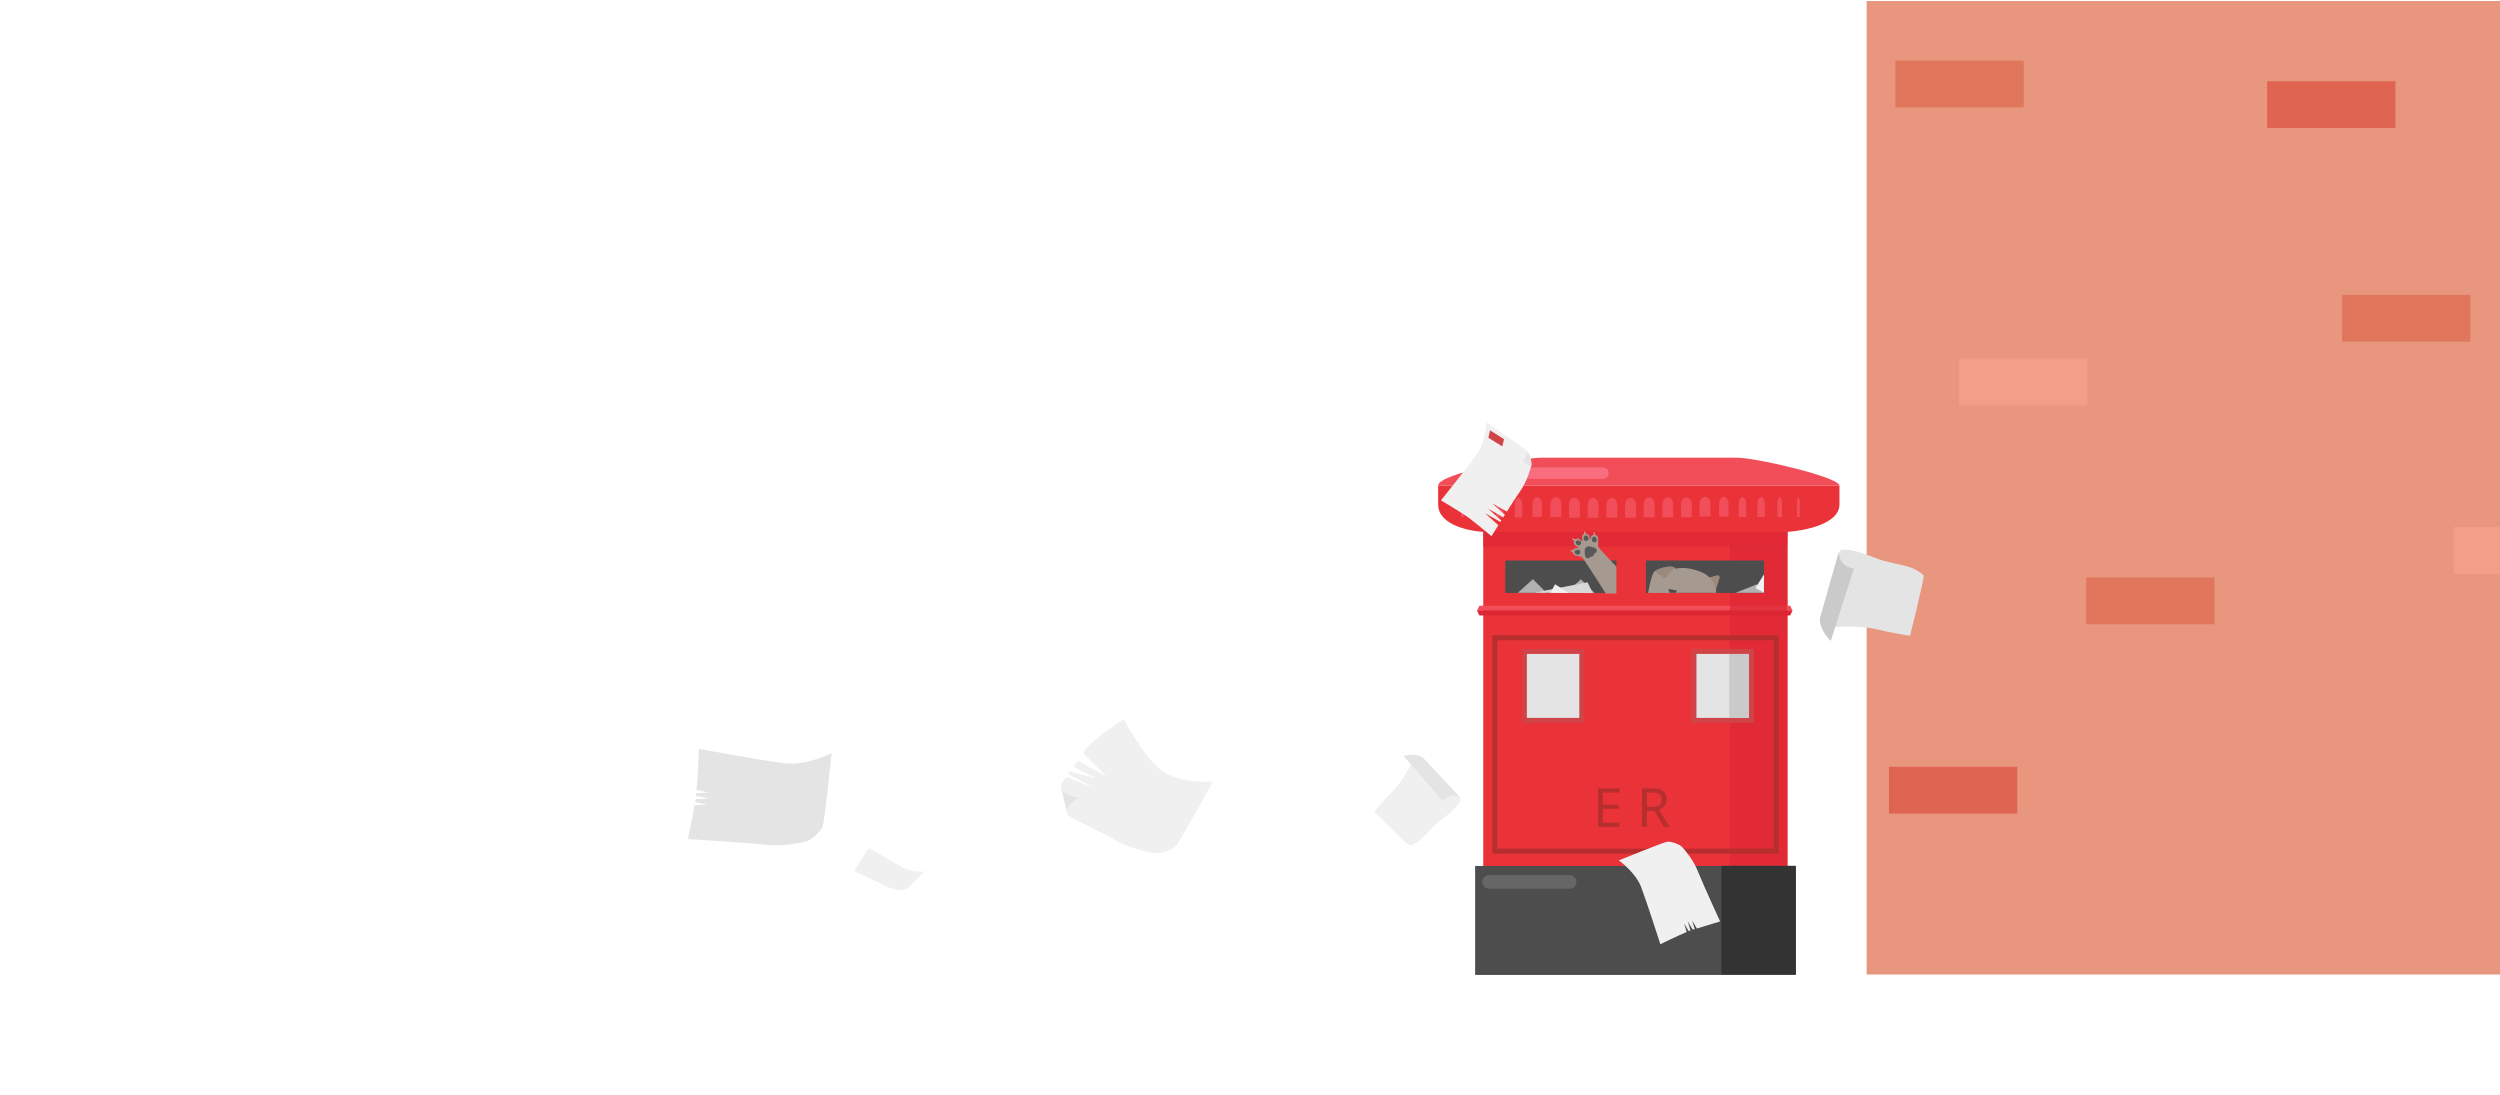
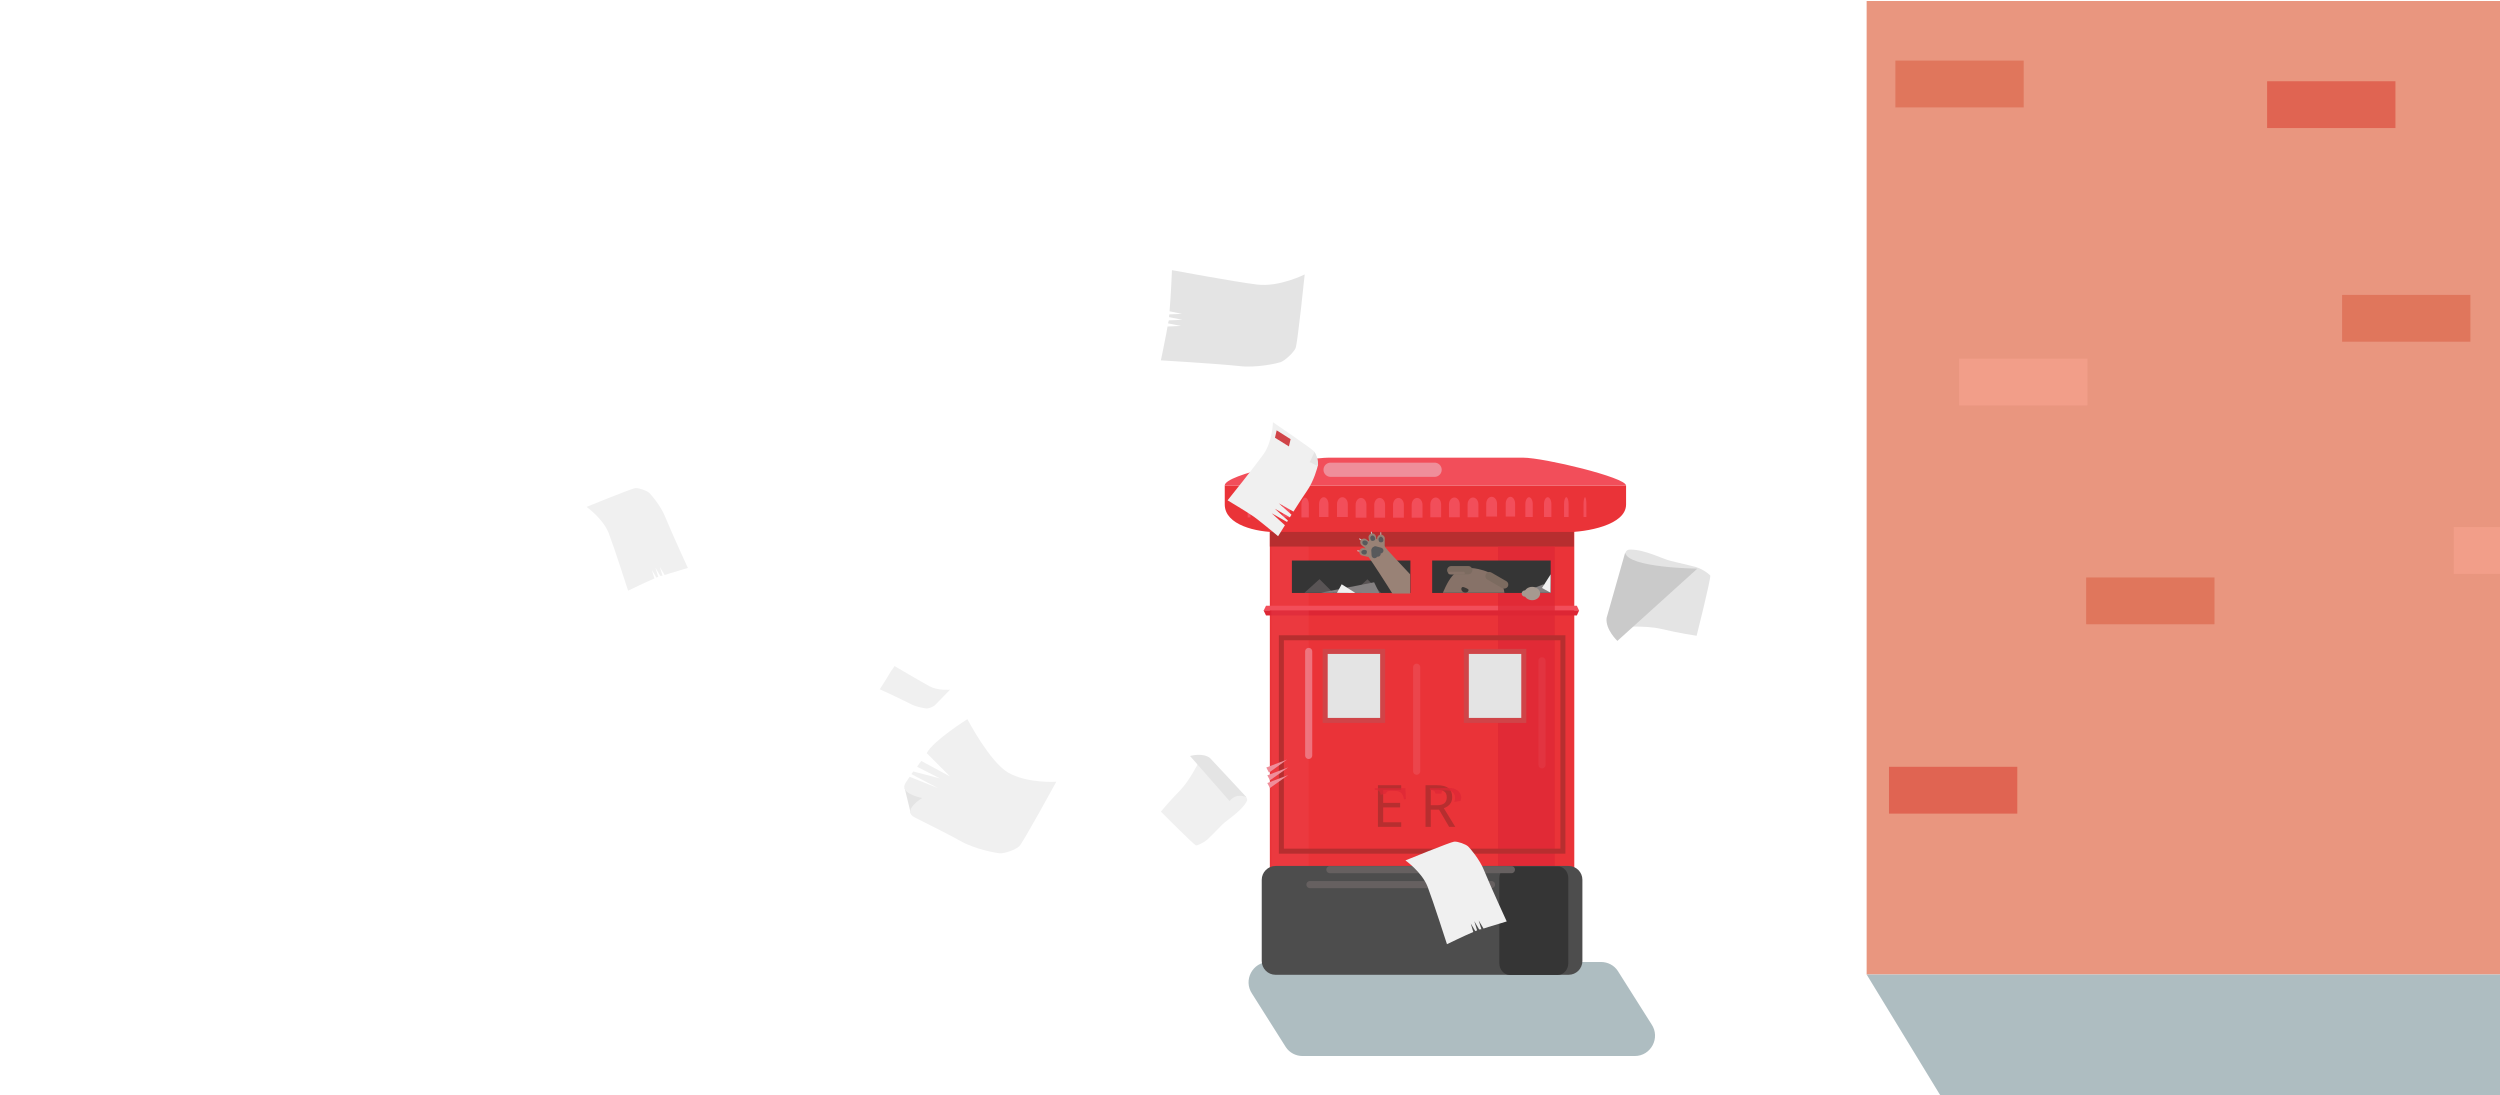
<svg xmlns="http://www.w3.org/2000/svg" version="1.1" id="Layer_1" x="0px" y="0px" viewBox="0 0 1757.3 769.2" style="enable-background:new 0 0 1757.3 769.2;" xml:space="preserve">
  <style type="text/css">
	.st0{fill:#E9967F;}
- 	.st1{opacity:0.8;}
- 	.st2{fill:#DD6E54;}
- 	.st3{fill:#F4A08C;}
- 	.st4{fill:#DD5847;}
- 	.st5{fill:#EA3338;}
- 	.st6{fill:#F24E5A;}
- 	.st7{opacity:0.7;fill:#DD2634;enable-background:new    ;}
- 	.st8{fill:#DD2634;}
- 	.st9{fill:#4D4D4D;}
- 	.st10{fill:none;stroke:#B72E2F;stroke-width:3.523;stroke-miterlimit:10;}
- 	.st11{fill:#E4E4E4;stroke:#D04448;stroke-width:3.523;stroke-miterlimit:10;}
- 	.st12{fill:#CACACA;}
- 	.st13{fill:#B72E2F;}
- 	.st14{font-family:'Marion-Regular';}
- 	.st15{font-size:37.902px;}
- 	.st16{fill:#333333;}
- 	.st17{fill:#666666;}
- 	.st18{fill:#F96E7F;}
- 	.st19{fill:#A69990;}
- 	.st20{fill:#58595B;}
- 	.st21{fill:#9B897C;}
- 	.st22{fill:#B1B1B1;}
- 	.st23{fill:#D8D8D8;}
- 	.st24{fill:#F0F0F0;}
- 	.st25{fill:#E4E4E4;}
- 	.st26{fill:#D04448;}
- 	.st27{display:none;fill:#F0F0F0;}
+ 	.st1{fill:#AEBDC1;}
+ 	.st2{opacity:0.8;}
+ 	.st3{fill:#DD6E54;}
+ 	.st4{fill:#F4A08C;}
+ 	.st5{fill:#DD5847;}
+ 	.st6{fill:#EA3338;}
+ 	.st7{fill:#F24E5A;}
+ 	.st8{fill:#B72E2F;}
+ 	.st9{fill:#DD2634;}
+ 	.st10{opacity:0.7;fill:#DD2634;enable-background:new    ;}
+ 	.st11{opacity:0.2;fill:#F24E5A;}
+ 	.st12{fill:#4D4D4D;}
+ 	.st13{fill:#353535;}
+ 	.st14{fill:none;stroke:#B72E2F;stroke-width:3.523;stroke-miterlimit:10;}
+ 	.st15{fill:#E4E4E4;stroke:#D04448;stroke-width:3.523;stroke-miterlimit:10;}
+ 	.st16{font-family:'Marion-Regular';}
+ 	.st17{font-size:41px;}
+ 	.st18{enable-background:new    ;}
+ 	.st19{fill:none;stroke:#666060;stroke-width:5;stroke-linecap:round;stroke-miterlimit:10;}
+ 	.st20{fill:#998276;}
+ 	.st21{fill:#CACACA;}
+ 	.st22{fill:#58595B;}
+ 	.st23{fill:#877268;}
+ 	.st24{fill:#595455;}
+ 	.st25{fill:#848081;}
+ 	.st26{fill:#F0F0F0;}
+ 	.st27{fill:#E4E4E4;}
+ 	.st28{fill:#D04448;}
+ 	.st29{fill:none;stroke:#EF8E9A;stroke-width:10;stroke-linecap:round;stroke-miterlimit:10;}
+ 	.st30{opacity:0.7;fill:none;stroke:#EF8E9A;stroke-width:5;stroke-linecap:round;stroke-miterlimit:10;}
+ 	.st31{opacity:0.2;fill:none;stroke:#EF8E9A;stroke-width:5;stroke-linecap:round;stroke-miterlimit:10;}
+ 	.st32{opacity:0.1;fill:none;stroke:#EF8E9A;stroke-width:5;stroke-linecap:round;stroke-miterlimit:10;}
+ 	.st33{fill:#EF8E9A;}
+ 	.st34{fill:#A69990;}
+ 	.st35{fill:#3A3735;}
+ 	.st36{fill:#7C6B60;}
</style>
  <g id="Layer3">
    <rect x="1312.1" y="0.7" class="st0" width="456.2" height="684.3" />
-     <g id="Layer_9" class="st1">
-       <rect x="1646.3" y="207.3" class="st2" width="90.2" height="32.9" />
-       <rect x="1332.3" y="42.6" class="st2" width="90.2" height="32.9" />
-       <rect x="1466.4" y="405.9" class="st2" width="90.2" height="32.9" />
-       <rect x="1377.1" y="252.1" class="st3" width="90.2" height="32.9" />
-       <rect x="1593.6" y="57.1" class="st4" width="90.2" height="32.9" />
-       <rect x="1327.8" y="539" class="st4" width="90.2" height="32.9" />
-       <rect x="1724.8" y="370.5" class="st3" width="90.2" height="32.9" />
+     <path class="st1" d="M1149.1,742.3H915.6c-4.7,0-9.2-2.3-11.8-6.3l-23.7-37.5c-6.4-9.5,0.4-22.3,11.8-22.3h233.5   c4.7,0,9.2,2.3,11.8,6.3l23.7,37.5C1167.3,729.5,1160.5,742.3,1149.1,742.3z" />
+     <path class="st1" d="M1312.1,685h458.2c7.3,0,14.1,4.1,18.2,10.8l31.8,52.7c9.9,16.4-0.6,38.5-18.2,38.5h-416.2   c-7.3,0-14.1-4.1-18.2-10.8" />
+     <g id="Layer_9" class="st2">
+       <rect x="1646.3" y="207.3" class="st3" width="90.2" height="32.9" />
+       <rect x="1332.3" y="42.6" class="st3" width="90.2" height="32.9" />
+       <rect x="1466.4" y="405.9" class="st3" width="90.2" height="32.9" />
+       <rect x="1377.1" y="252.1" class="st4" width="90.2" height="32.9" />
+       <rect x="1593.6" y="57.1" class="st5" width="90.2" height="32.9" />
+       <rect x="1327.8" y="539" class="st5" width="90.2" height="32.9" />
+       <rect x="1724.8" y="370.5" class="st4" width="90.2" height="32.9" />
    </g>
    <g id="Layer_2">
-       <rect x="1042.6" y="356.3" class="st5" width="214" height="261" />
-       <path class="st5" d="M1293,341.2v13.4c0,14.6-27.9,19.5-42.5,19.5H1048c-14.6,0-37.1-4.9-37.1-19.5v-13.4" />
-       <path class="st6" d="M1010.9,341.2c0-7.8,58.4-19.5,73-19.5h136.7c14.6,0,72.3,13.9,72.3,19.5" />
-       <rect x="1042.6" y="373.9" class="st7" width="213.7" height="10.3" />
-       <polygon class="st6" points="1260,429.3 1038.2,429.3 1039.9,425.8 1258.4,425.8   " />
-       <polygon class="st8" points="1038.2,429.1 1260,429.1 1258.4,432.6 1039.9,432.6   " />
-       <rect x="1216" y="383.1" class="st7" width="39.9" height="225.9" />
-       <rect x="1036.9" y="608.7" class="st9" width="225.5" height="76.6" />
-       <path class="st6" d="M1142.3,363.9v-9.1c0-2.6,1.7-4.8,3.8-4.8l0,0c2.1,0,3.8,2.2,3.8,4.8v9.1" />
-       <path class="st6" d="M1129.2,363.9v-9.1c0-2.6,1.7-4.8,3.8-4.8l0,0c2.1,0,3.8,2.2,3.8,4.8v9.1" />
-       <path class="st6" d="M1116,363.9v-9.1c0-2.6,1.7-4.8,3.8-4.8l0,0c2.1,0,3.8,2.2,3.8,4.8v9.1" />
-       <path class="st6" d="M1102.9,363.9v-9.1c0-2.6,1.7-4.8,3.8-4.8l0,0c2.1,0,3.8,2.2,3.8,4.8v9.1" />
-       <path class="st6" d="M1089.8,363.4v-9.1c0-2.6,1.7-4.8,3.8-4.8l0,0c2.1,0,3.8,2.2,3.8,4.8v9.1" />
-       <path class="st6" d="M1077.2,363.4v-9.1c0-2.6,1.5-4.8,3.3-4.8l0,0c1.8,0,3.3,2.2,3.3,4.8v9.1" />
-       <path class="st6" d="M1064.8,363.7v-9.1c0-2.6,1.2-4.8,2.6-4.8l0,0c1.4,0,2.6,2.2,2.6,4.8v9.1" />
-       <path class="st6" d="M1051.6,363.7v-9.1c0-2.6,1.2-4.8,2.6-4.8l0,0c1.4,0,2.6,2.2,2.6,4.8v9.1" />
-       <path class="st6" d="M1039.6,363.7v-9.1c0-2.6,0.7-4.8,1.6-4.8l0,0c0.9,0,1.6,2.2,1.6,4.8v9.1" />
-       <path class="st6" d="M1027,363.7v-9.1c0-2.6,0.4-4.8,1-4.8l0,0c0.5,0,1,2.2,1,4.8v9.1" />
-       <path class="st6" d="M1163,363.6v-9.1c0-2.6-1.7-4.8-3.8-4.8l0,0c-2.1,0-3.8,2.2-3.8,4.8v9.1" />
-       <path class="st6" d="M1176.1,363.6v-9.1c0-2.6-1.7-4.8-3.8-4.8l0,0c-2.1,0-3.8,2.2-3.8,4.8v9.1" />
-       <path class="st6" d="M1189.2,363.6v-9.1c0-2.6-1.7-4.8-3.8-4.8l0,0c-2.1,0-3.8,2.2-3.8,4.8v9.1" />
-       <path class="st6" d="M1202.3,363.1V354c0-2.6-1.7-4.8-3.8-4.8l0,0c-2.1,0-3.8,2.2-3.8,4.8v9.1" />
-       <path class="st6" d="M1215,363.1V354c0-2.6-1.5-4.8-3.3-4.8l0,0c-1.8,0-3.3,2.2-3.3,4.8v9.1" />
-       <path class="st6" d="M1227.4,363.4v-9.1c0-2.6-1.2-4.8-2.6-4.8l0,0c-1.4,0-2.6,2.2-2.6,4.8v9.1" />
-       <path class="st6" d="M1240.5,363.4v-9.1c0-2.6-1.2-4.8-2.6-4.8l0,0c-1.4,0-2.6,2.2-2.6,4.8v9.1" />
-       <path class="st6" d="M1252.6,363.4v-9.1c0-2.6-0.7-4.8-1.6-4.8l0,0c-0.9,0-1.6,2.2-1.6,4.8v9.1" />
-       <path class="st6" d="M1265.1,363.4v-9.1c0-2.6-0.4-4.8-1-4.8l0,0c-0.5,0-1,2.2-1,4.8v9.1" />
-       <rect x="1050.7" y="448.3" class="st10" width="197.9" height="150" />
-       <rect x="1071.5" y="457.9" class="st11" width="40.4" height="48.5" />
-       <rect x="1190.7" y="457.9" class="st11" width="40.4" height="48.5" />
-       <rect x="1215.5" y="459.7" class="st12" width="13.9" height="45" />
-       <text transform="matrix(1 0 0 1 1119.595 581.2248)" class="st13 st14 st15">E R</text>
-       <rect x="1210" y="608.6" class="st16" width="52.2" height="76.4" />
-       <path class="st17" d="M1103.3,624.7h-56.6c-2.6,0-4.8-2.2-4.8-4.8l0,0c0-2.6,2.2-4.8,4.8-4.8h56.6c2.6,0,4.8,2.2,4.8,4.8l0,0    C1108.1,622.6,1105.9,624.7,1103.3,624.7z" />
-       <path class="st18" d="M1126.7,336.6h-58.2c-2.2,0-4-1.8-4-4l0,0c0-2.2,1.8-4,4-4h58.2c2.2,0,4,1.8,4,4l0,0    C1130.7,334.8,1128.9,336.6,1126.7,336.6z" />
+       <rect x="892.6" y="356.3" class="st6" width="214" height="261" />
+       <path class="st6" d="M1143,341.2v13.4c0,14.6-27.9,19.5-42.5,19.5H898c-14.6,0-37.1-4.9-37.1-19.5v-13.4" />
+       <path class="st7" d="M860.9,341.2c0-7.8,58.4-19.5,73-19.5h136.7c14.6,0,72.3,13.9,72.3,19.5" />
+       <rect x="892.6" y="373.9" class="st8" width="213.7" height="10.3" />
+       <polygon class="st7" points="1110,429.3 888.2,429.3 889.9,425.8 1108.4,425.8   " />
+       <polygon class="st9" points="888.2,429.1 1110,429.1 1108.4,432.6 889.9,432.6   " />
+       <rect x="1053" y="384.2" class="st10" width="39.9" height="224.8" />
+       <rect x="893.7" y="384.2" class="st11" width="26.2" height="224.8" />
+       <path class="st12" d="M896.6,608.7h206c5.4,0,9.7,4.4,9.7,9.7v57.1c0,5.4-4.4,9.7-9.7,9.7h-206c-5.4,0-9.7-4.4-9.7-9.7v-57.1    C886.9,613.1,891.3,608.7,896.6,608.7z" />
+       <path class="st13" d="M1061.3,609h33.7c4.1,0,7.4,3.7,7.4,8.3V677c0,4.6-3.3,8.3-7.4,8.3h-33.7c-4.1,0-7.4-3.7-7.4-8.3v-59.8    C1053.9,612.7,1057.2,609,1061.3,609z" />
+       <path class="st7" d="M992.3,363.9v-9.1c0-2.6,1.7-4.8,3.8-4.8l0,0c2.1,0,3.8,2.2,3.8,4.8v9.1" />
+       <path class="st7" d="M979.2,363.9v-9.1c0-2.6,1.7-4.8,3.8-4.8l0,0c2.1,0,3.8,2.2,3.8,4.8v9.1" />
+       <path class="st7" d="M966,363.9v-9.1c0-2.6,1.7-4.8,3.8-4.8l0,0c2.1,0,3.8,2.2,3.8,4.8v9.1" />
+       <path class="st7" d="M952.9,363.9v-9.1c0-2.6,1.7-4.8,3.8-4.8l0,0c2.1,0,3.8,2.2,3.8,4.8v9.1" />
+       <path class="st7" d="M939.8,363.4v-9.1c0-2.6,1.7-4.8,3.8-4.8l0,0c2.1,0,3.8,2.2,3.8,4.8v9.1" />
+       <path class="st7" d="M927.2,363.4v-9.1c0-2.6,1.5-4.8,3.3-4.8l0,0c1.8,0,3.3,2.2,3.3,4.8v9.1" />
+       <path class="st7" d="M914.8,363.7v-9.1c0-2.6,1.2-4.8,2.6-4.8l0,0c1.4,0,2.6,2.2,2.6,4.8v9.1" />
+       <path class="st7" d="M901.6,363.7v-9.1c0-2.6,1.2-4.8,2.6-4.8l0,0c1.4,0,2.6,2.2,2.6,4.8v9.1" />
+       <path class="st7" d="M889.6,363.7v-9.1c0-2.6,0.7-4.8,1.6-4.8l0,0c0.9,0,1.6,2.2,1.6,4.8v9.1" />
+       <path class="st7" d="M877,363.7v-9.1c0-2.6,0.4-4.8,1-4.8l0,0c0.5,0,1,2.2,1,4.8v9.1" />
+       <path class="st7" d="M1013,363.6v-9.1c0-2.6-1.7-4.8-3.8-4.8l0,0c-2.1,0-3.8,2.2-3.8,4.8v9.1" />
+       <path class="st7" d="M1026.1,363.6v-9.1c0-2.6-1.7-4.8-3.8-4.8l0,0c-2.1,0-3.8,2.2-3.8,4.8v9.1" />
+       <path class="st7" d="M1039.2,363.6v-9.1c0-2.6-1.7-4.8-3.8-4.8l0,0c-2.1,0-3.8,2.2-3.8,4.8v9.1" />
+       <path class="st7" d="M1052.3,363.1V354c0-2.6-1.7-4.8-3.8-4.8l0,0c-2.1,0-3.8,2.2-3.8,4.8v9.1" />
+       <path class="st7" d="M1065,363.1V354c0-2.6-1.5-4.8-3.3-4.8l0,0c-1.8,0-3.3,2.2-3.3,4.8v9.1" />
+       <path class="st7" d="M1077.4,363.4v-9.1c0-2.6-1.2-4.8-2.6-4.8l0,0c-1.4,0-2.6,2.2-2.6,4.8v9.1" />
+       <path class="st7" d="M1090.5,363.4v-9.1c0-2.6-1.2-4.8-2.6-4.8l0,0c-1.4,0-2.6,2.2-2.6,4.8v9.1" />
+       <path class="st7" d="M1102.6,363.4v-9.1c0-2.6-0.7-4.8-1.6-4.8l0,0c-0.9,0-1.6,2.2-1.6,4.8v9.1" />
+       <path class="st7" d="M1115.1,363.4v-9.1c0-2.6-0.4-4.8-1-4.8l0,0c-0.5,0-1,2.2-1,4.8v9.1" />
+       <rect x="900.7" y="448.3" class="st14" width="197.9" height="150" />
+       <rect x="931.5" y="457.9" class="st15" width="40.4" height="48.5" />
+       <rect x="1030.7" y="457.9" class="st15" width="40.4" height="48.5" />
+       <text transform="matrix(1 0 0 1 964.5946 581.2248)" class="st8 st16 st17">E R</text>
+       <g class="st18">
+         <path class="st10" d="M982,561.9h1.5 M970.4,558.7c0-2.3-1.4-3.5-4.1-3.5V554h21.6l0.3,7.7l-1.3,0.2c-0.2-1.5-0.6-2.6-1.1-3.4     c-0.5-0.8-1.1-1.4-1.8-1.8s-1.5-0.6-2.4-0.7s-1.9-0.1-3-0.1h-1.1c-2.1,0-3.1,0.6-3.1,1.8" />
+         <path class="st10" d="M1009,557.9c0-1.7-1.3-2.6-3.9-2.6V554h5.1c0.9,0,1.7,0,2.3,0s1.2,0,1.8-0.1s1.2,0,1.9-0.1     c0.7,0,1.5,0,2.4,0c1.2,0,2.3,0.2,3.3,0.5c1,0.3,1.9,0.8,2.7,1.4c0.8,0.6,1.3,1.3,1.8,2.1c0.4,0.8,0.7,1.7,0.7,2.7     c0,1-0.2,1.8-0.5,2.5l-4.4,0.7c0.4-0.7,0.6-1.7,0.6-2.9c0-1-0.2-1.9-0.6-2.6c-0.4-0.7-0.8-1.2-1.4-1.6c-0.6-0.4-1.2-0.7-1.9-0.8     c-0.7-0.2-1.4-0.2-2.1-0.2h-2c-1,0-1.6,0.8-1.6,2.3H1009z" />
+       </g>
+       <line class="st19" x1="934.8" y1="611.3" x2="1062.4" y2="611.3" />
+       <line class="st19" x1="920.8" y1="621.8" x2="1048.4" y2="621.8" />
    </g>
    <g id="Layer_13">
-       <rect x="1058.1" y="394" class="st9" width="83.3" height="22.8" />
-       <rect x="1156.7" y="394" class="st9" width="83.3" height="22.8" />
-       <path class="st19" d="M1128.7,417.2c-3-5-14.6-22.9-16.6-25.5c-2.3-3-3.7-7.8-0.6-10.5l1.5-1.2c5.3-3.4,8.1,1.1,10.3,4.2    c2.5,3.6,25.1,26.6,30.2,33" />
-       <path class="st12" d="M1120.6,376.7L1120.6,376.7c-0.2,0-0.3-0.2-0.3-0.3v-2c0-0.2,0.2-0.3,0.3-0.3l0,0c0.2,0,0.3,0.2,0.3,0.3v2    C1121,376.5,1120.8,376.7,1120.6,376.7z" />
-       <path class="st12" d="M1114.3,376.4L1114.3,376.4c-0.2,0-0.4-0.1-0.4-0.3l-0.3-2c0-0.2,0.1-0.4,0.3-0.4l0,0c0.2,0,0.4,0.1,0.4,0.3    l0.3,2C1114.6,376.2,1114.4,376.4,1114.3,376.4z" />
-       <path class="st12" d="M1107.6,380.2L1107.6,380.2c-0.1,0.2-0.3,0.2-0.5,0.1l-1.6-1.2c-0.2-0.1-0.2-0.3-0.1-0.5l0,0    c0.1-0.2,0.3-0.2,0.5-0.1l1.6,1.2C1107.7,379.8,1107.7,380,1107.6,380.2z" />
-       <path class="st12" d="M1106.7,387.6L1106.7,387.6c0,0.2-0.2,0.3-0.4,0.3l-2-0.4c-0.2,0-0.3-0.2-0.3-0.4l0,0c0-0.2,0.2-0.3,0.4-0.3    l2,0.4C1106.6,387.2,1106.8,387.4,1106.7,387.6z" />
+       <rect x="908.1" y="394" class="st13" width="83.3" height="22.8" />
+       <rect x="1006.7" y="394" class="st13" width="83.3" height="22.8" />
      <g>
-         <path class="st20" d="M1115.3,384.5L1115.3,384.5c1-0.6,2.3-0.4,2.9,0.6l2,3c0.6,1,0.4,2.3-0.6,2.9l0,0c-1,0.6-2.3,0.4-2.9-0.6     l-2-3C1114.1,386.4,1114.3,385.1,1115.3,384.5z" />
-         <path class="st20" d="M1114.9,385.6L1114.9,385.6c0.3-1.1,1.4-1.8,2.5-1.5l3.5,0.9c1.1,0.3,1.8,1.4,1.5,2.5l0,0     c-0.3,1.1-1.4,1.8-2.5,1.5l-3.5-0.9C1115.3,387.9,1114.6,386.7,1114.9,385.6z" />
-         <path class="st20" d="M1115.9,384.6L1115.9,384.6c1.1-0.1,2.1,0.8,2.2,2l0.2,3.6c0.1,1.1-0.8,2.1-2,2.2l0,0     c-1.1,0.1-2.1-0.8-2.2-2l-0.2-3.6C1113.9,385.6,1114.8,384.7,1115.9,384.6z" />
+         <path class="st20" d="M991.2,403.7v13.5h-12.5c-3-5-14.6-22.9-16.6-25.5c-2.3-3-3.7-7.8-0.6-10.5l1.5-1.2     c5.3-3.4,8.1,1.1,10.3,4.2C974.8,386.3,983.4,395.4,991.2,403.7z" />
+         <path class="st21" d="M970.6,376.7L970.6,376.7c-0.2,0-0.3-0.2-0.3-0.3v-2c0-0.2,0.2-0.3,0.3-0.3l0,0c0.2,0,0.3,0.2,0.3,0.3v2     C971,376.5,970.8,376.7,970.6,376.7z" />
+         <path class="st21" d="M964.3,376.4L964.3,376.4c-0.2,0-0.4-0.1-0.4-0.3l-0.3-2c0-0.2,0.1-0.4,0.3-0.4l0,0c0.2,0,0.4,0.1,0.4,0.3     l0.3,2C964.6,376.2,964.4,376.4,964.3,376.4z" />
+         <path class="st21" d="M957.6,380.2L957.6,380.2c-0.1,0.2-0.3,0.2-0.5,0.1l-1.6-1.2c-0.2-0.1-0.2-0.3-0.1-0.5l0,0     c0.1-0.2,0.3-0.2,0.5-0.1l1.6,1.2C957.7,379.8,957.7,380,957.6,380.2z" />
+         <path class="st21" d="M956.7,387.6L956.7,387.6c0,0.2-0.2,0.3-0.4,0.3l-2-0.4c-0.2,0-0.3-0.2-0.3-0.4l0,0c0-0.2,0.2-0.3,0.4-0.3     l2,0.4C956.6,387.2,956.8,387.4,956.7,387.6z" />
+         <g>
+           <path class="st22" d="M965.3,384.5L965.3,384.5c1-0.6,2.3-0.4,2.9,0.6l2,3c0.6,1,0.4,2.3-0.6,2.9l0,0c-1,0.6-2.3,0.4-2.9-0.6      l-2-3C964.1,386.4,964.3,385.1,965.3,384.5z" />
+           <path class="st22" d="M964.9,385.6L964.9,385.6c0.3-1.1,1.4-1.8,2.5-1.5l3.5,0.9c1.1,0.3,1.8,1.4,1.5,2.5l0,0      c-0.3,1.1-1.4,1.8-2.5,1.5l-3.5-0.9C965.3,387.9,964.6,386.7,964.9,385.6z" />
+           <path class="st22" d="M965.9,384.6L965.9,384.6c1.1-0.1,2.1,0.8,2.2,2l0.2,3.6c0.1,1.1-0.8,2.1-2,2.2l0,0      c-1.1,0.1-2.1-0.8-2.2-2l-0.2-3.6C963.9,385.6,964.8,384.7,965.9,384.6z" />
+         </g>
+         <path class="st20" d="M962.1,391.6l-4.6-1.1c-1.4-0.3-2.3-1.8-2-3.2l0,0c0.3-1.4,1.8-2.3,3.2-2l3.3,0.9" />
+         <path class="st22" d="M960.8,388.1l-0.1,0.6c-0.1,0.7-0.9,1.2-1.6,1.1l-0.9-0.1c-0.7-0.1-1.5-1.2-1.3-1.9l0,0     c0.1-0.7,1.3-1.4,2.1-1.3l0.8,0.1C960.5,386.7,961,387.4,960.8,388.1z" />
+         <path class="st20" d="M961,386.1l-3.8-2.8c-1.2-0.9-1.4-2.6-0.5-3.7l0,0c0.9-1.2,2.6-1.4,3.7-0.5l2.7,2.1" />
+         <path class="st22" d="M961.2,382.3l-0.3,0.5c-0.4,0.6-1.3,0.8-1.9,0.4l-0.7-0.4c-0.6-0.4-0.9-1.7-0.5-2.3l0,0     c0.4-0.6,1.8-0.8,2.4-0.4l0.7,0.4C961.5,380.9,961.7,381.7,961.2,382.3z" />
+         <path class="st20" d="M962.9,382.7l-0.9-4.6c-0.3-1.4,0.7-2.8,2.1-3.1l0,0c1.4-0.3,2.8,0.7,3.1,2.1l0.5,3.4" />
+         <path class="st22" d="M965.6,380.1l-0.6,0.1c-0.7,0.2-1.5-0.3-1.6-1l-0.2-0.8c-0.2-0.7,0.5-1.8,1.2-2l0,0c0.7-0.2,1.8,0.6,2,1.3     l0.2,0.7C966.8,379.2,966.3,379.9,965.6,380.1z" />
+         <path class="st20" d="M968,383.2v-4.7c0-1.5,1.2-2.7,2.7-2.7l0,0c1.5,0,2.7,1.2,2.7,2.7l-0.1,6.2" />
+         <path class="st22" d="M971.1,381.2h-0.6c-0.7,0-1.4-0.6-1.4-1.3L969,379c0-0.7,0.8-1.7,1.6-1.8l0,0c0.7,0,1.7,1,1.7,1.7l0.1,0.8     C972.5,380.5,971.9,381.1,971.1,381.2z" />
      </g>
-       <path class="st19" d="M1112.1,391.6l-4.6-1.1c-1.4-0.3-2.3-1.8-2-3.2l0,0c0.3-1.4,1.8-2.3,3.2-2l3.3,0.9" />
-       <path class="st20" d="M1110.8,388.1l-0.1,0.6c-0.1,0.7-0.9,1.2-1.6,1.1l-0.9-0.1c-0.7-0.1-1.5-1.2-1.3-1.9l0,0    c0.1-0.7,1.3-1.4,2.1-1.3l0.8,0.1C1110.5,386.7,1111,387.4,1110.8,388.1z" />
-       <path class="st19" d="M1111,386.1l-3.8-2.8c-1.2-0.9-1.4-2.6-0.5-3.7l0,0c0.9-1.2,2.6-1.4,3.7-0.5l2.7,2.1" />
-       <path class="st20" d="M1111.2,382.3l-0.3,0.5c-0.4,0.6-1.3,0.8-1.9,0.4l-0.7-0.4c-0.6-0.4-0.9-1.7-0.5-2.3l0,0    c0.4-0.6,1.8-0.8,2.4-0.4l0.7,0.4C1111.5,380.9,1111.7,381.7,1111.2,382.3z" />
-       <path class="st19" d="M1112.9,382.7l-0.9-4.6c-0.3-1.4,0.7-2.8,2.1-3.1l0,0c1.4-0.3,2.8,0.7,3.1,2.1l0.5,3.4" />
-       <path class="st20" d="M1115.6,380.1l-0.6,0.1c-0.7,0.2-1.5-0.3-1.6-1l-0.2-0.8c-0.2-0.7,0.5-1.8,1.2-2l0,0c0.7-0.2,1.8,0.6,2,1.3    l0.2,0.7C1116.8,379.2,1116.3,379.9,1115.6,380.1z" />
-       <path class="st19" d="M1118,383.2v-4.7c0-1.5,1.2-2.7,2.7-2.7l0,0c1.5,0,2.7,1.2,2.7,2.7l-0.1,6.2" />
-       <path class="st20" d="M1121.1,381.2h-0.6c-0.7,0-1.4-0.6-1.4-1.3l-0.1-0.9c0-0.7,0.8-1.7,1.6-1.8l0,0c0.7,0,1.7,1,1.7,1.7l0.1,0.8    C1122.5,380.5,1121.9,381.1,1121.1,381.2z" />
-       <path class="st21" d="M1205.7,416l2.9-9.2c0.7-1.2-0.4-2.8-1.7-2.4l-13,3.7c0,0,0,1.9,5,5.1C1202.4,415.5,1205.7,416,1205.7,416z" />
-       <path class="st19" d="M1159.2,416.7c5.4-12.6,15.7-19.9,30-16.7c11.1,2.5,16,7.3,17.3,16.7" />
-       <path class="st19" d="M1172.8,416.7l8.4-4.8c0.7-0.5,0.9-1.5,0.4-2.2c0,0-2.3-9.5-4.9-10.9c-3.2-1.8-13.2,1.7-14.1,3.2    c-2.4,4-4.1,14.8-4.1,14.8" />
-       <rect x="1136.2" y="385.2" class="st5" width="20.7" height="36.4" />
-       <path class="st21" d="M1162.9,401.7c0,0,4.3,3,5.8,3.9c1.2,0.7,2.3,1,3-0.2l5.3-6.5c0,0-1.4-1.3-7.1-0.1    C1165.6,399.6,1162.9,401.7,1162.9,401.7z" />
-       <path class="st9" d="M1178.7,415.1c-0.1,0.7-0.5,1.2-1,1.6h-3.8c-0.7-0.6-1.1-1.7-0.9-2.7" />
-       <polygon class="st22" points="1066.9,416.7 1077.5,407.1 1087.1,416.7   " />
-       <polygon class="st22" points="1219.9,416.7 1234.9,410.7 1240.1,416.7   " />
-       <polygon class="st22" points="1101.3,416.4 1111.2,407.2 1120.8,416.8   " />
-       <polygon class="st23" points="1078.5,416.6 1115.9,409.3 1119.6,416.9   " />
-       <polygon class="st24" points="1089.8,416.7 1093.1,410.7 1102.7,416.8   " />
-       <polygon class="st24" points="1239.9,416.6 1233.9,413.3 1240,403.7   " />
+       <path class="st23" d="M1014.2,416.7c5.4-12.6,10.7-19.9,25-16.7c11.1,2.5,17,7.3,18.3,16.7" />
+       <polygon class="st24" points="916.9,416.7 927.5,407.1 937.1,416.7   " />
+       <polygon class="st25" points="1069.9,416.7 1084.9,410.7 1090.1,416.7   " />
+       <polygon class="st24" points="951.3,416.4 961.2,407.2 970.8,416.8   " />
+       <polygon class="st25" points="928.5,416.6 965.9,409.3 969.6,416.9   " />
+       <polygon class="st26" points="939.8,416.7 943.1,410.7 952.7,416.8   " />
+       <polygon class="st26" points="1089.9,416.6 1083.9,413.3 1090,403.7   " />
    </g>
    <g id="Layer_15">
-       <path class="st24" d="M1005.5,551.4c0.8,0.7,1.6,1.4,2.5,2.2c4.5,3.9,4.5,4.5,4.5,4.5s17.5-0.7,13.6,5.7    c-4.3,7.1-13.7,12.5-17.1,16c-5.7,5.8-9.1,9.3-10.2,10.2c-3.7,3.2-7.9,4.4-8.1,4.3c-2.1-1-24.7-23.8-24.7-23.8s6.2-7.5,13.4-14.8    c6.8-7,12.8-19.2,12.8-19.2s3.7,5.5,8.2,10.2" />
-       <path class="st25" d="M1026.3,560.5c0,0-25.7-27.7-25.8-27.7c-5.2-4-14-1.4-14-1.4l27.8,31.7    C1014.3,563.1,1018.4,556.9,1026.3,560.5z" />
-       <path class="st24" d="M1073.8,317.4c-1.5-1.9-29-20.6-29-20.6s-0.4,13.7-6.6,22.4c-5.9,8.3-25.3,32.5-25.3,32.5    s14.1,8.4,18.6,11.6c1.5,1.1,4.1,3.1,6.8,5.3c4.9,3.9,10.1,8.3,10.1,8.3s2-3.2,4.8-7.7l-9.3-8.4l10.8,6.1c0.2-0.3,0.4-0.7,0.6-1    l-9.2-8.3l10.6,6c0.4-0.6,0.7-1.2,1.1-1.8l-8.9-8l10.3,5.8c3.6-5.7,7.3-11.4,9.4-14.4c4.9-6.9,7.6-16.9,7.8-18.3    C1076.6,324.7,1075.3,319.3,1073.8,317.4z" />
-       <path class="st25" d="M1074,317.7l-3.3,7.1l5.6,2.9c0,0,0.6-1-0.3-5.2C1075.4,319.9,1074,317.7,1074,317.7z" />
-       <polygon class="st26" points="1057.2,308.7 1056,313.8 1046.2,307.7 1047.4,302.5   " />
-       <path class="st24" d="M605.9,603.6c-0.4,0.6-0.7,1.2-1.1,1.8c-2.1,3.3-4.4,6.9-4.4,6.9s3.3,1.5,7.4,3.4c4.9,2.3,10.9,5.2,13.8,6.7    c4.6,2.5,11,3.4,11.9,3.4c1.4,0,4.6-1.2,5.7-2.3c1.1-1.1,10.6-10.9,10.6-10.9s-8.5,0.8-14.4-2.4c-5.6-3-24.6-14.2-24.6-14.2    s-2.3,3.5-2.5,3.6" />
-       <path class="st25" d="M488.5,563.8l9.1,1.8l-9.4,0.4c-0.3,1.6-0.6,3.3-0.9,5c-1.7,9-3.8,18.8-3.8,18.8s8.5,0.5,19.1,1.2    c12.7,0.8,28.4,2,35.9,2.8c12.3,1.5,27.1-2,29.1-2.7c3.1-1.1,9.1-6.6,10.6-9.9c1.4-3.3,6.4-51.8,6.4-51.8s-18,9.1-33.6,7.1    c-14.9-1.8-59.7-10.1-59.7-10.1s-0.8,19.1-1.7,28.9l8.7,1.8l-8.9,0.4c0,0.4-0.1,0.8-0.1,1.1s-0.1,0.5-0.1,0.8l9.4,1.9l-9.5,0.4" />
-       <polygon class="st25" points="750.2,571.7 745.9,554 748.2,552.9 762.1,560.8 752.7,571.8   " />
-       <path class="st24" d="M750.6,544.1l18.8,9.9l-20-8c-0.9,1.4-1.8,2.8-2.8,4.2c-0.6,1-0.9,1.8-1,2.7c-0.2,5.7,12.6,8,12.6,8    s-14.7,9-5.2,13.7c11.4,5.7,25.5,12.8,32,16.5c10.8,6.1,25.8,8.6,27.9,8.7c3.3,0.2,11-2.5,13.6-5s26-45.3,26-45.3    s-20.1,1.4-33.8-6.4c-13-7.5-28.7-37.6-28.7-37.6s-24,15.1-28.6,23.9l16.4,16.4l-20.2-10.9c-0.2,0.3-2.5,3.2-2.6,3.5    c-0.1,0.2-0.1,0.3-0.3,0.6l16.1,8.2l-18.8-4.9" />
+       <path class="st26" d="M855.5,551.4c0.8,0.7,1.6,1.4,2.5,2.2c4.5,3.9,4.5,4.5,4.5,4.5s17.5-0.7,13.6,5.7    c-4.3,7.1-13.7,12.5-17.1,16c-5.7,5.8-9.1,9.3-10.2,10.2c-3.7,3.2-7.9,4.4-8.1,4.3c-2.1-1-24.7-23.8-24.7-23.8s6.2-7.5,13.4-14.8    c6.8-7,12.8-19.2,12.8-19.2s3.7,5.5,8.2,10.2" />
+       <path class="st27" d="M876.3,560.5c0,0-25.7-27.7-25.8-27.7c-5.2-4-14-1.4-14-1.4l27.8,31.7C864.3,563.1,868.4,556.9,876.3,560.5z    " />
+       <path class="st26" d="M923.8,317.4c-1.5-1.9-29-20.6-29-20.6s-0.4,13.7-6.6,22.4c-5.9,8.3-25.3,32.5-25.3,32.5s14.1,8.4,18.6,11.6    c1.5,1.1,4.1,3.1,6.8,5.3c4.9,3.9,10.1,8.3,10.1,8.3s2-3.2,4.8-7.7l-9.3-8.4l10.8,6.1c0.2-0.3,0.4-0.7,0.6-1l-9.2-8.3l10.6,6    c0.4-0.6,0.7-1.2,1.1-1.8l-8.9-8l10.3,5.8c3.6-5.7,7.3-11.4,9.4-14.4c4.9-6.9,7.6-16.9,7.8-18.3    C926.6,324.7,925.3,319.3,923.8,317.4z" />
+       <path class="st27" d="M924,317.7l-3.3,7.1l5.6,2.9c0,0,0.6-1-0.3-5.2C925.4,319.9,924,317.7,924,317.7z" />
+       <polygon class="st28" points="907.2,308.7 906,313.8 896.2,307.7 897.4,302.5   " />
+       <path class="st26" d="M623.9,475.8c-0.4,0.6-0.7,1.2-1.1,1.8c-2.1,3.3-4.4,6.9-4.4,6.9s3.3,1.5,7.4,3.4c4.9,2.3,10.9,5.2,13.8,6.7    c4.6,2.5,11,3.4,11.9,3.4c1.4,0,4.6-1.2,5.7-2.3c1.1-1.1,10.6-10.9,10.6-10.9s-8.5,0.8-14.4-2.4c-5.6-3-24.6-14.2-24.6-14.2    s-2.3,3.5-2.5,3.6" />
+       <path class="st27" d="M821,227.3l9.1,1.8l-9.4,0.4c-0.3,1.6-0.6,3.3-0.9,5c-1.7,9-3.8,18.8-3.8,18.8s8.5,0.5,19.1,1.2    c12.7,0.8,28.4,2,35.9,2.8c12.3,1.5,27.1-2,29.1-2.7c3.1-1.1,9.1-6.6,10.6-9.9c1.4-3.3,6.4-51.8,6.4-51.8s-18,9.1-33.6,7.1    c-14.9-1.8-59.7-10.1-59.7-10.1s-0.8,19.1-1.7,28.9l8.7,1.8l-8.9,0.4c0,0.4-0.1,0.8-0.1,1.1s-0.1,0.5-0.1,0.8l9.4,1.9l-9.5,0.4" />
+       <polygon class="st27" points="640.2,571.7 635.9,554 638.2,552.9 652.1,560.8 642.7,571.8   " />
+       <path class="st26" d="M640.6,544.1l18.8,9.9l-20-8c-0.9,1.4-1.8,2.8-2.8,4.2c-0.6,1-0.9,1.8-1,2.7c-0.2,5.7,12.6,8,12.6,8    s-14.7,9-5.2,13.7c11.4,5.7,25.5,12.8,32,16.5c10.8,6.1,25.8,8.6,27.9,8.7c3.3,0.2,11-2.5,13.6-5s26-45.3,26-45.3    s-20.1,1.4-33.8-6.4c-13-7.5-28.7-37.6-28.7-37.6s-24,15.1-28.6,23.9l16.4,16.4l-20.2-10.9c-0.2,0.3-2.5,3.2-2.6,3.5    c-0.1,0.2-0.1,0.3-0.3,0.6l16.1,8.2l-18.8-4.9" />
    </g>
-     <path class="st24" d="M1191.3,653.2l-1.9-6.2l3.4,5.7c1.1-0.4,2.2-0.7,3.4-1.1c6.2-1.9,12.9-3.9,12.9-3.9s-2.5-5.5-5.6-12.3   c-3.7-8.2-8.2-18.3-10.2-23.3c-3.2-8.2-10.3-16.2-11.4-17.2c-1.7-1.5-7.1-3.5-9.7-3.3c-2.5,0.2-34.3,13.2-34.3,13.2   s11.6,8.2,15.6,18.5c3.8,9.9,13.6,40.4,13.6,40.4s12.1-5.9,18.5-8.6l-1.8-6l3.2,5.4c0.3-0.1,0.5-0.2,0.7-0.3s0.4-0.1,0.6-0.2   l-2-6.5l3.4,5.8" />
+     <path class="st26" d="M1041.3,653.2l-1.9-6.2l3.4,5.7c1.1-0.4,2.2-0.7,3.4-1.1c6.2-1.9,12.9-3.9,12.9-3.9s-2.5-5.5-5.6-12.3   c-3.7-8.2-8.2-18.3-10.2-23.3c-3.2-8.2-10.3-16.2-11.4-17.2c-1.7-1.5-7.1-3.5-9.7-3.3c-2.5,0.2-34.3,13.2-34.3,13.2   s11.6,8.2,15.6,18.5c3.8,9.9,13.6,40.4,13.6,40.4s12.1-5.9,18.5-8.6l-1.8-6l3.2,5.4c0.3-0.1,0.5-0.2,0.7-0.3s0.4-0.1,0.6-0.2   l-2-6.5l3.4,5.8" />
    <g>
-       <path class="st25" d="M1296.2,416.7c0.2-1.3,0.5-2.7,0.7-4.1c1.3-7.5,1.9-7.8,1.9-7.8s-12.1-18.5-2.8-18.5c10.5,0,22.5,6.6,28.5,8    c9.9,2.4,16.1,3.8,17.7,4.3c5.9,1.9,9.9,5.7,10,6c0.3,2.9-9.6,42.3-9.6,42.3s-12.2-1.8-24.8-4.8c-12-2.8-29.2-1.2-29.2-1.2    s3.5-7.6,5.6-15.5" />
-       <path class="st12" d="M1292.4,388.3c0,0-13.1,46-13.1,46.1c-0.9,8.2,7.6,16.1,7.6,16.1l16.2-50.8    C1303.1,399.7,1293.6,399.2,1292.4,388.3z" />
+       <path class="st27" d="M1146.2,416.7c0.2-1.3,0.5-2.7,0.7-4.1c1.3-7.5,1.9-7.8,1.9-7.8s-12.1-18.5-2.8-18.5c10.5,0,22.5,6.6,28.5,8    c9.9,2.4,16.1,3.8,17.7,4.3c5.9,1.9,9.9,5.7,10,6c0.3,2.9-9.6,42.3-9.6,42.3s-12.2-1.8-24.8-4.8c-12-2.8-29.2-1.2-29.2-1.2    s3.5-7.6,5.6-15.5" />
+       <path class="st21" d="M1142.4,388.3c0,0-13.1,46-13.1,46.1c-0.9,8.2,7.6,16.1,7.6,16.1l56.2-50.8    C1193.1,399.7,1143.6,399.2,1142.4,388.3z" />
    </g>
-     <path class="st27" d="M465.7,404.7l-1.9-6.2l3.4,5.7c1.1-0.4,2.2-0.7,3.4-1.1c6.2-1.9,12.9-3.9,12.9-3.9s-2.5-5.5-5.6-12.3   c-3.7-8.2-8.2-18.3-10.2-23.3c-3.2-8.2-10.3-16.2-11.4-17.2c-1.7-1.5-7.1-3.5-9.7-3.3c-2.5,0.2-34.3,13.2-34.3,13.2   s11.6,8.2,15.6,18.5c3.8,9.9,13.6,40.4,13.6,40.4s12.1-5.9,18.5-8.6l-1.8-6l3.2,5.4c0.3-0.1,0.5-0.2,0.7-0.3   c0.2-0.1,0.4-0.1,0.6-0.2l-2-6.5l3.4,5.8" />
+     <path class="st26" d="M465.7,404.7l-1.9-6.2l3.4,5.7c1.1-0.4,2.2-0.7,3.4-1.1c6.2-1.9,12.9-3.9,12.9-3.9s-2.5-5.5-5.6-12.3   c-3.7-8.2-8.2-18.3-10.2-23.3c-3.2-8.2-10.3-16.2-11.4-17.2c-1.7-1.5-7.1-3.5-9.7-3.3c-2.5,0.2-34.3,13.2-34.3,13.2   s11.6,8.2,15.6,18.5c3.8,9.9,13.6,40.4,13.6,40.4s12.1-5.9,18.5-8.6l-1.8-6l3.2,5.4c0.3-0.1,0.5-0.2,0.7-0.3   c0.2-0.1,0.4-0.1,0.6-0.2l-2-6.5l3.4,5.8" />
  </g>
+   <line class="st29" x1="935.3" y1="330.2" x2="1008.4" y2="330.2" />
+   <line class="st30" x1="919.9" y1="457.9" x2="919.9" y2="531" />
+   <line class="st31" x1="995.8" y1="469" x2="995.8" y2="542.1" />
+   <line class="st32" x1="1083.9" y1="464.5" x2="1083.9" y2="537.6" />
+   <g>
+     <polygon class="st33" points="890.1,539.5 904.7,533.9 892,543.1 890.1,539.5  " />
+   </g>
+   <g>
+     <polygon class="st33" points="890.8,545 905.5,539.4 892.7,548.5 890.8,545  " />
+   </g>
+   <g>
+     <polygon class="st33" points="890.8,550.4 905.5,544.8 892.7,553.9 890.8,550.4  " />
+   </g>
+   <ellipse class="st34" cx="1077" cy="417.2" rx="5.6" ry="4.7" />
+   <circle class="st34" cx="1071.8" cy="417.2" r="2.2" />
+   <path class="st35" d="M1032.1,415.4c-0.5,1.1-2,1.5-3.3,0.9c-1.3-0.6-2-2-1.4-3.1c0.5-1.1,1.8-0.4,3.2,0.2  C1031.8,414,1032.7,414.3,1032.1,415.4z" />
+   <path class="st36" d="M1032.1,403.7h-12c-1.6,0-2.9-1.3-2.9-2.9l0,0c0-1.6,1.3-2.9,2.9-2.9h12c1.6,0,2.9,1.3,2.9,2.9l0,0  C1034.9,402.4,1033.7,403.7,1032.1,403.7z" />
+   <path class="st36" d="M1055.9,413.4l-10.4-6c-1.4-0.8-1.8-2.5-1-3.9l0,0c0.8-1.4,2.5-1.8,3.9-1l10.4,6c1.4,0.8,1.8,2.5,1,3.9l0,0  C1059,413.7,1057.2,414.1,1055.9,413.4z" />
+   <path class="st23" d="M1028.8,403.7h-9.8c-0.5,0-0.9-0.4-0.9-0.9l0,0c0-0.5,0.4-0.9,0.9-0.9h9.8c0.5,0,0.9,0.4,0.9,0.9l0,0  C1029.7,403.3,1029.3,403.7,1028.8,403.7z" />
</svg>
